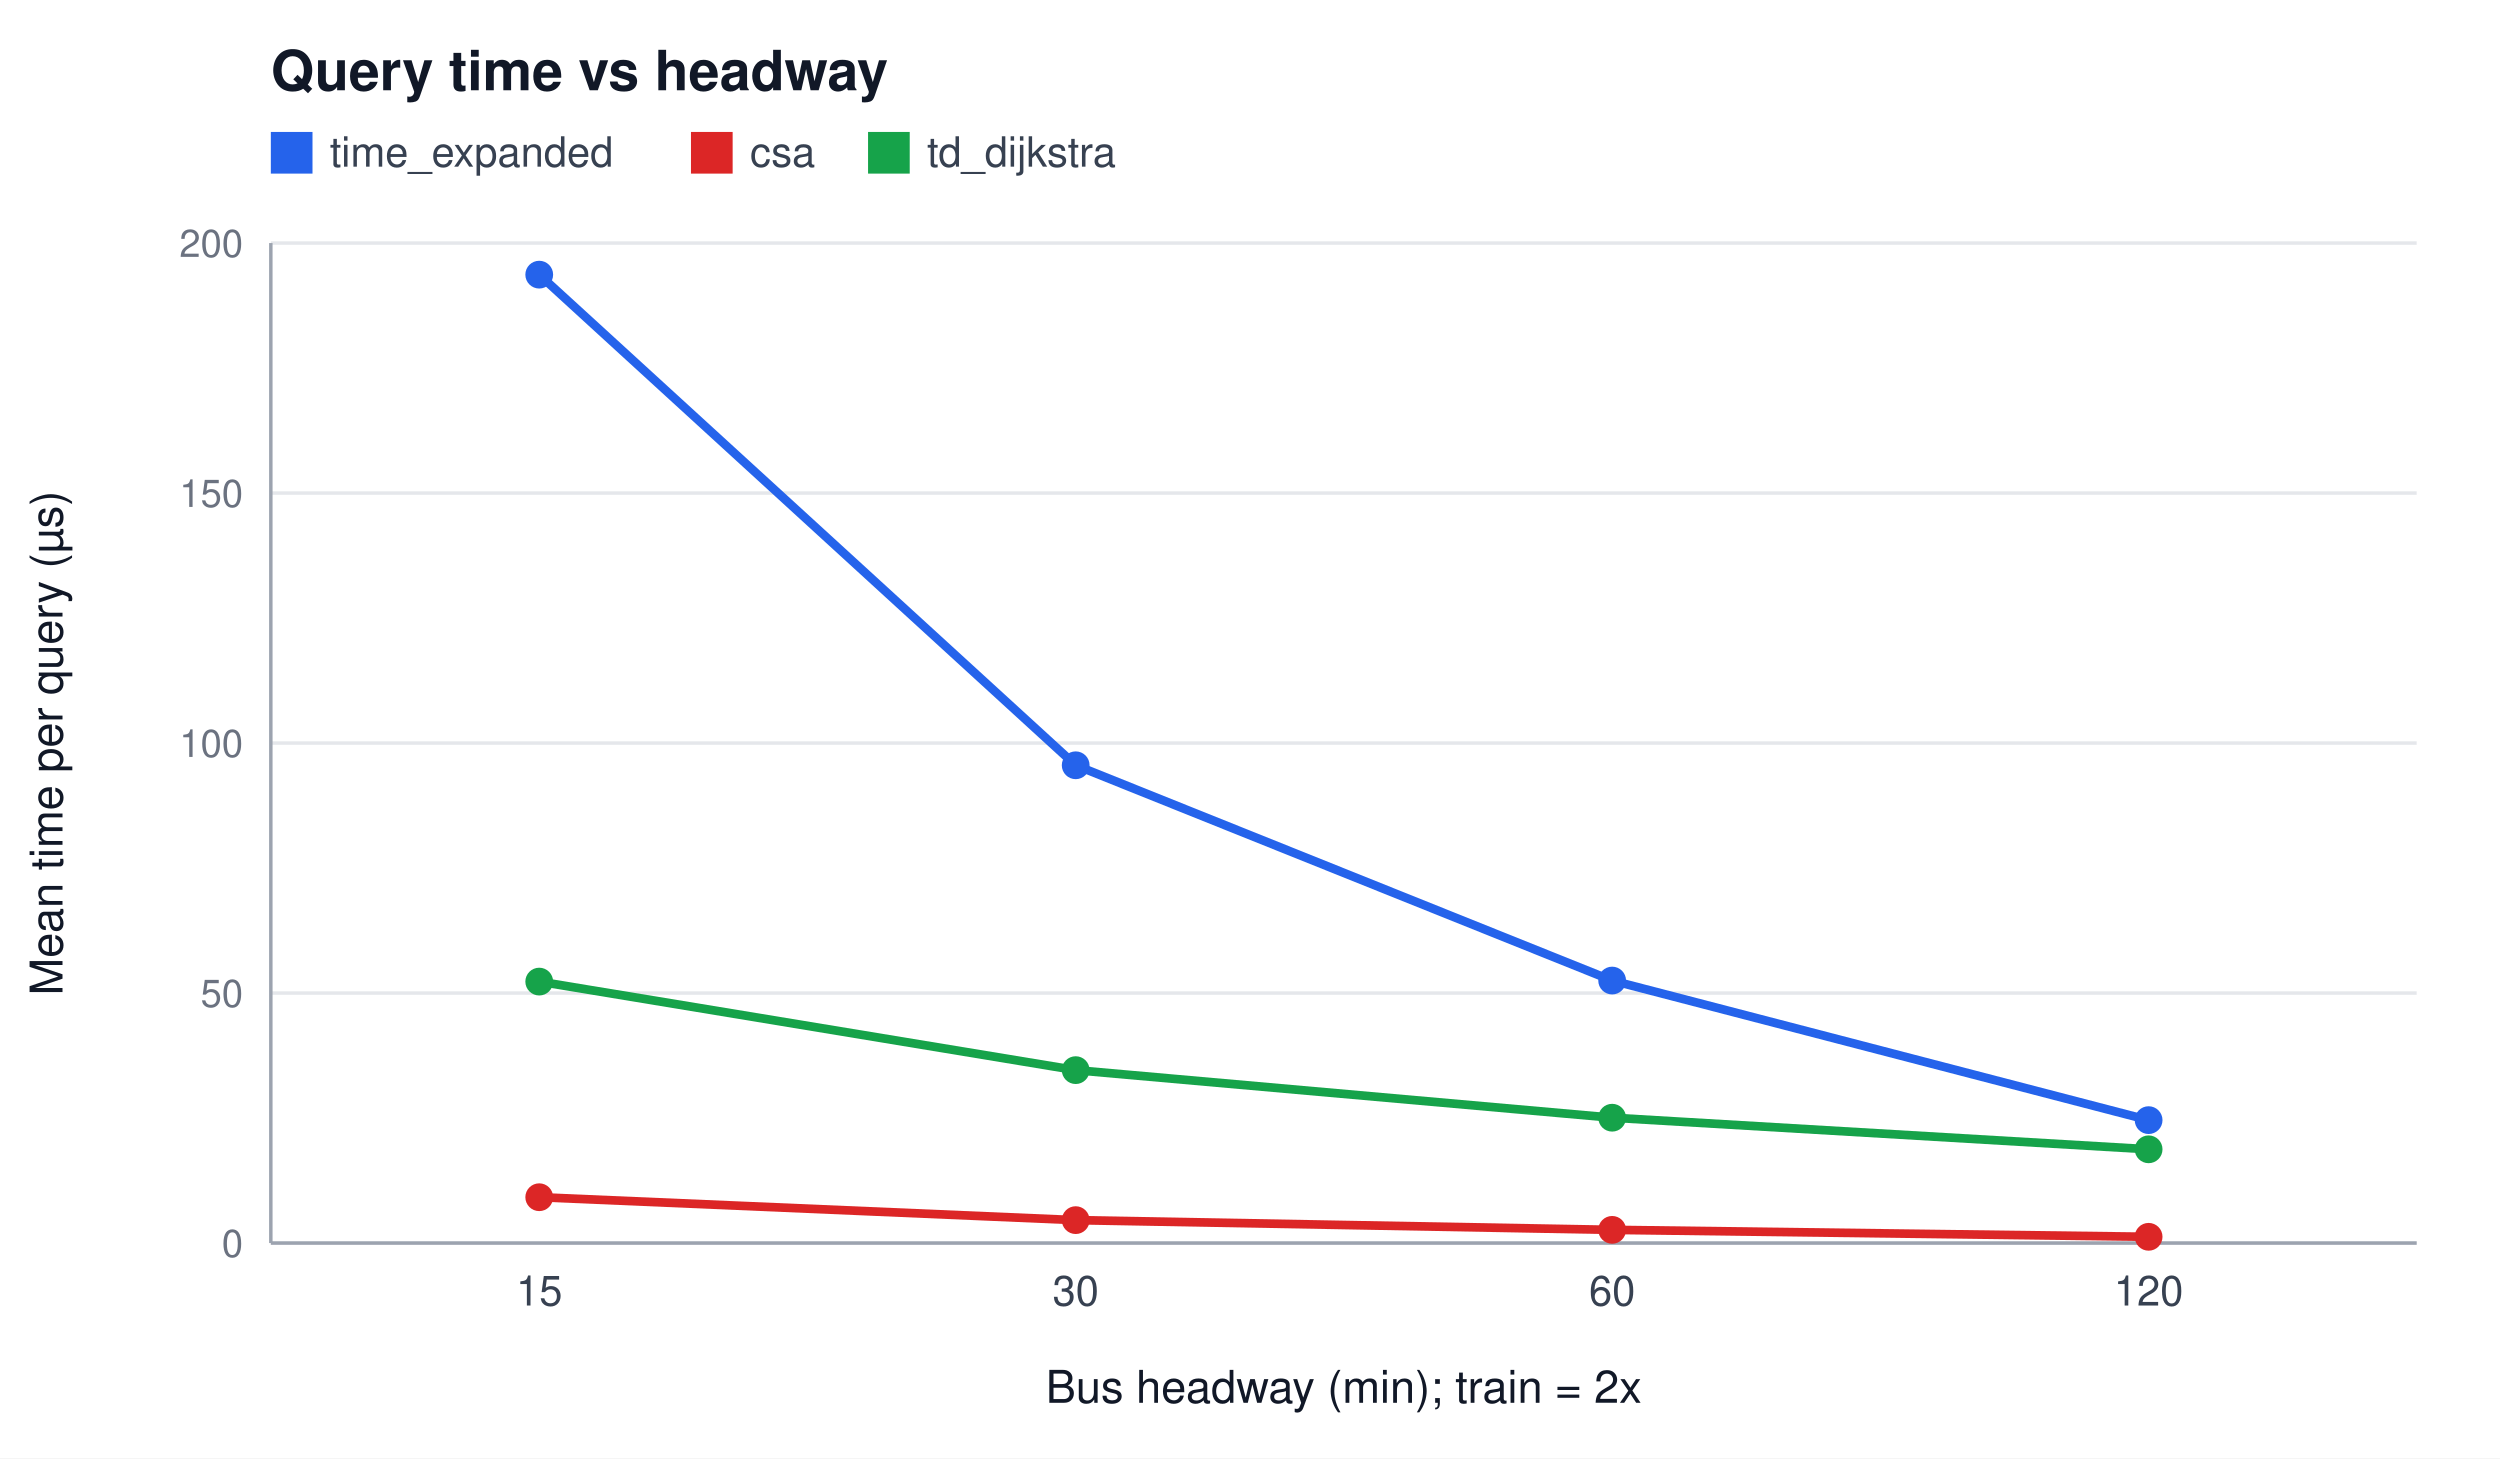
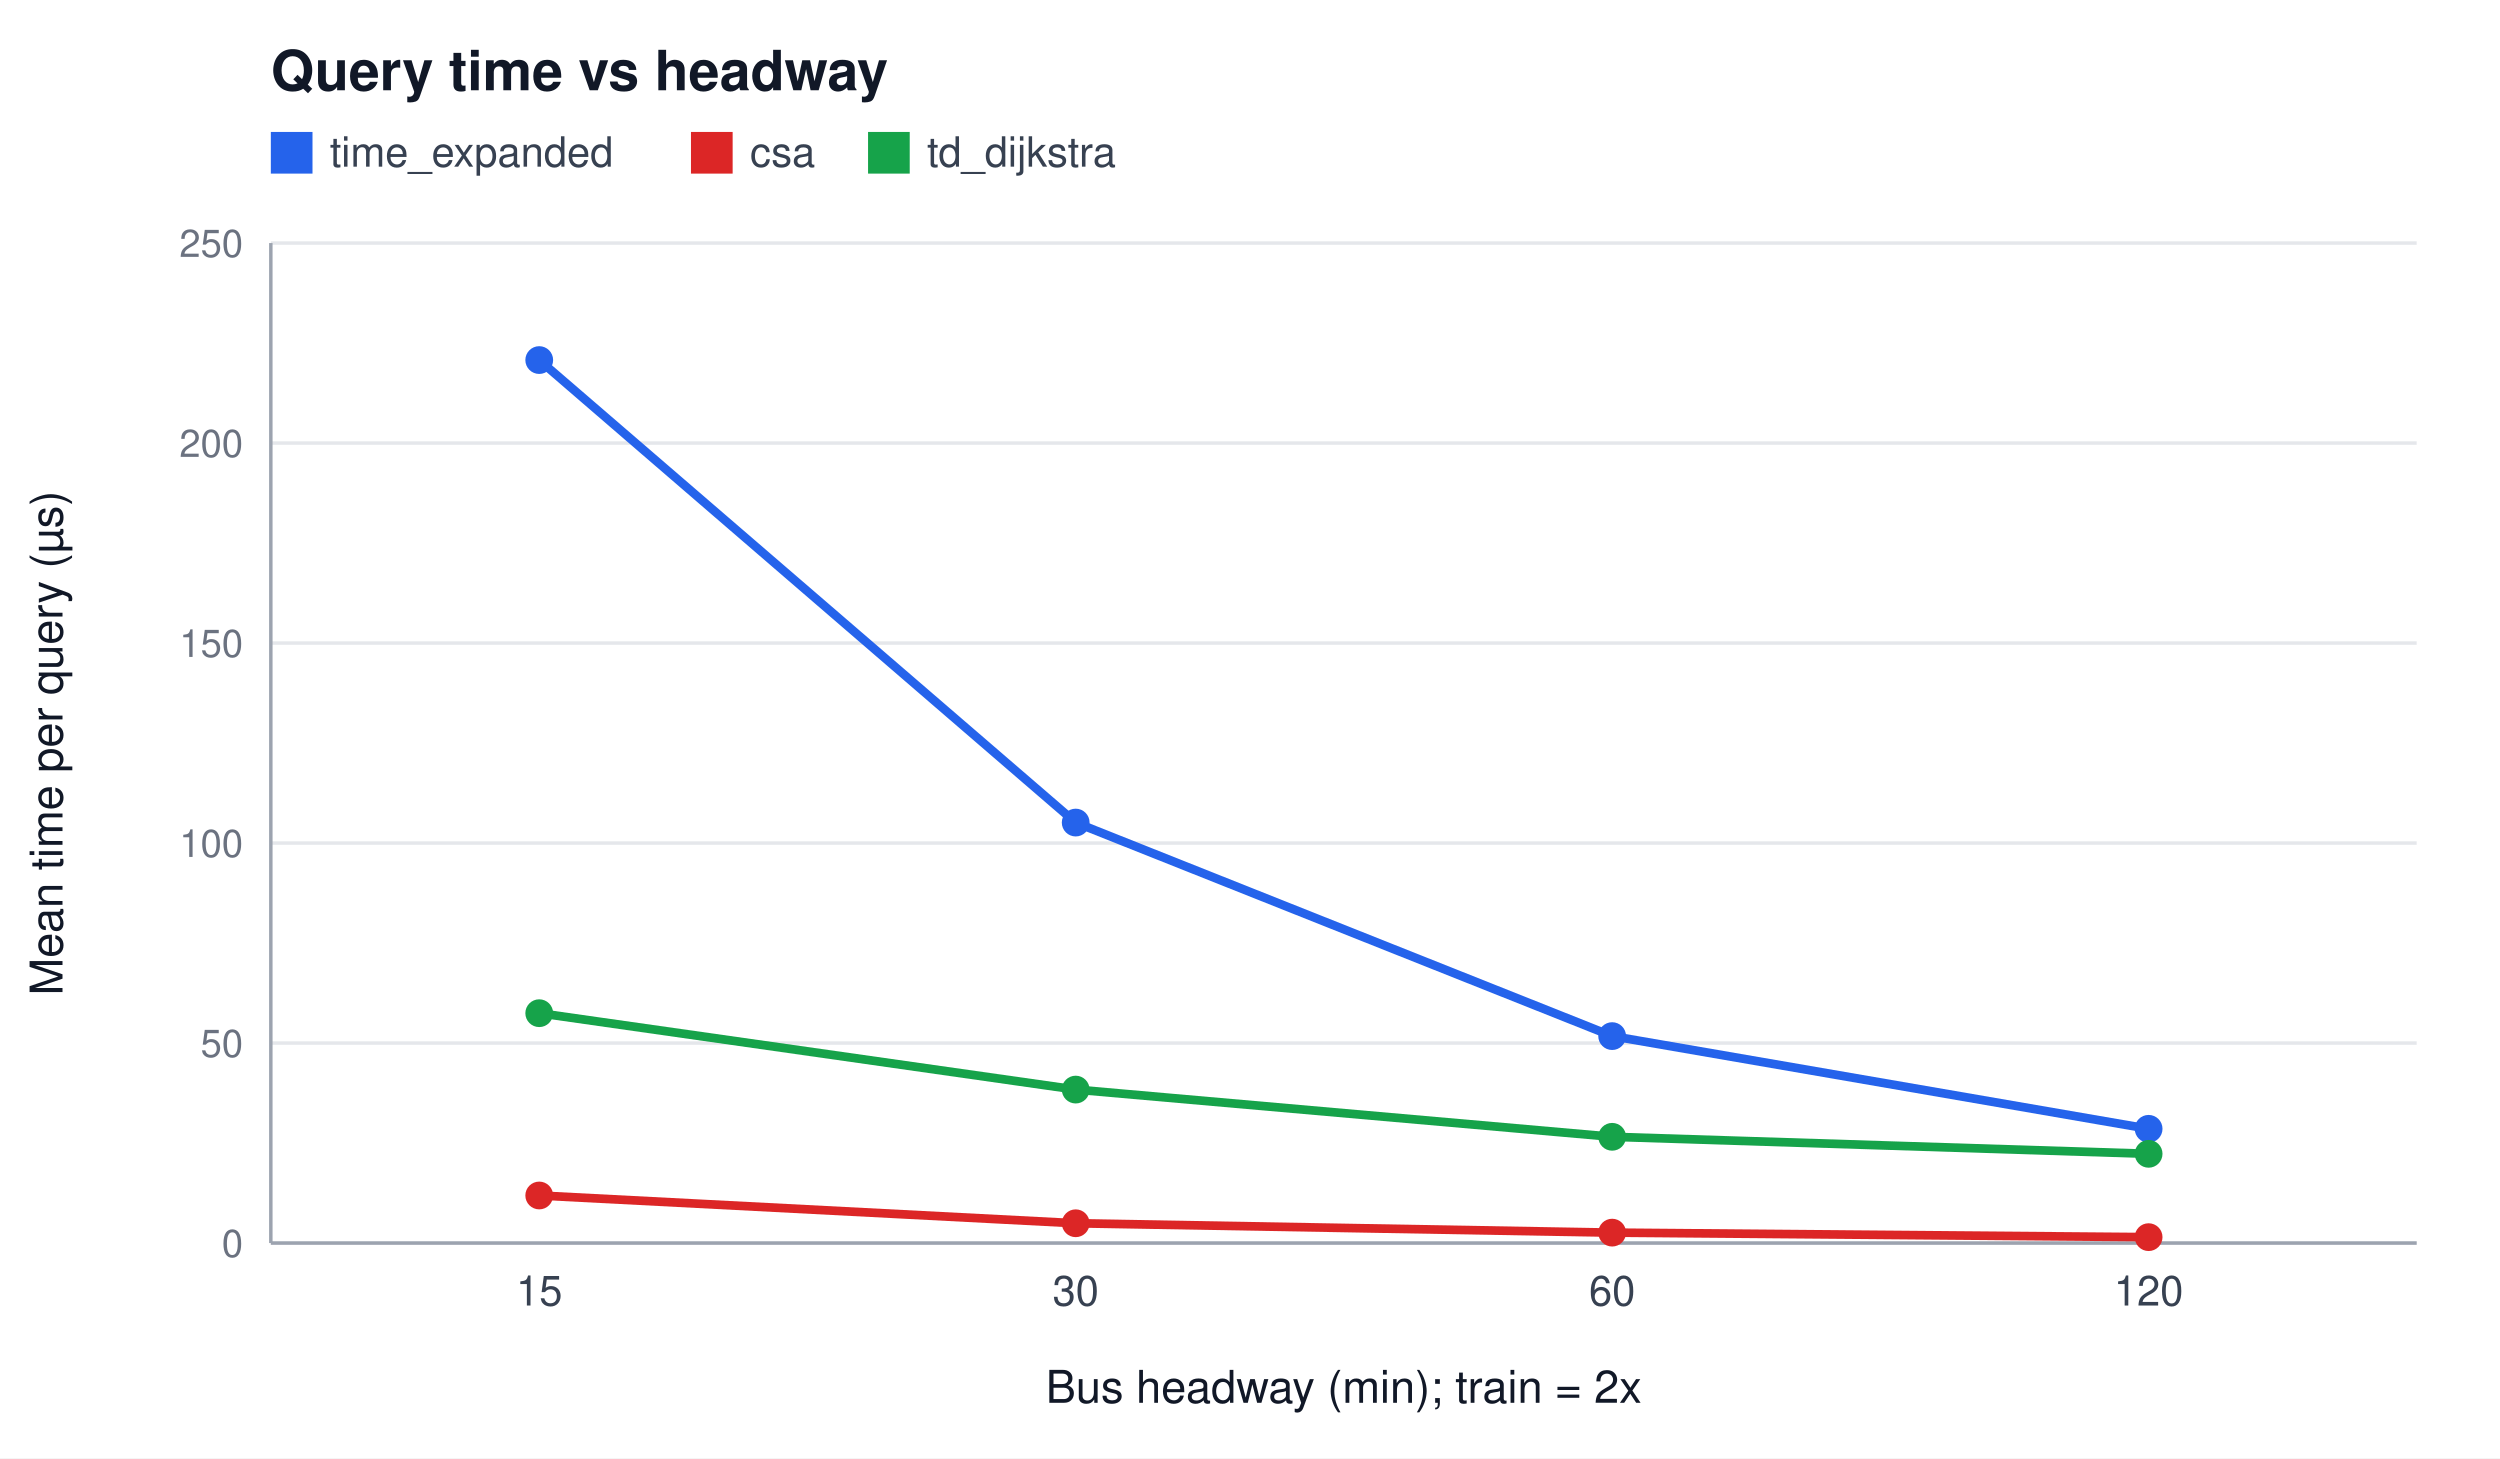
<svg xmlns="http://www.w3.org/2000/svg" width="720" height="420" viewBox="0 0 720 420" font-family="Helvetica, Arial, sans-serif">
  <rect width="100%" height="100%" fill="#ffffff" />
  <text x="78" y="26" font-size="16" font-weight="bold" fill="#111827">Query time vs headway</text>
  <rect x="78.0" y="38" width="12" height="12" fill="#2563eb" />
  <text x="95.0" y="48" font-size="12" fill="#374151">time_expanded</text>
  <rect x="199.0" y="38" width="12" height="12" fill="#dc2626" />
  <text x="216.0" y="48" font-size="12" fill="#374151">csa</text>
  <rect x="250.0" y="38" width="12" height="12" fill="#16a34a" />
  <text x="267.0" y="48" font-size="12" fill="#374151">td_dijkstra</text>
  <line x1="78" x2="696" y1="358.0" y2="358.0" stroke="#e5e7eb" />
  <text x="70" y="362.0" text-anchor="end" font-size="11" fill="#6b7280">0</text>
-   <line x1="78" x2="696" y1="286.0" y2="286.0" stroke="#e5e7eb" />
-   <text x="70" y="290.0" text-anchor="end" font-size="11" fill="#6b7280">50</text>
-   <line x1="78" x2="696" y1="214.0" y2="214.0" stroke="#e5e7eb" />
-   <text x="70" y="218.0" text-anchor="end" font-size="11" fill="#6b7280">100</text>
-   <line x1="78" x2="696" y1="142.0" y2="142.0" stroke="#e5e7eb" />
-   <text x="70" y="146.0" text-anchor="end" font-size="11" fill="#6b7280">150</text>
+   <line x1="78" x2="696" y1="300.4" y2="300.4" stroke="#e5e7eb" />
+   <text x="70" y="304.4" text-anchor="end" font-size="11" fill="#6b7280">50</text>
+   <line x1="78" x2="696" y1="242.8" y2="242.8" stroke="#e5e7eb" />
+   <text x="70" y="246.8" text-anchor="end" font-size="11" fill="#6b7280">100</text>
+   <line x1="78" x2="696" y1="185.2" y2="185.2" stroke="#e5e7eb" />
+   <text x="70" y="189.2" text-anchor="end" font-size="11" fill="#6b7280">150</text>
+   <line x1="78" x2="696" y1="127.6" y2="127.6" stroke="#e5e7eb" />
+   <text x="70" y="131.6" text-anchor="end" font-size="11" fill="#6b7280">200</text>
  <line x1="78" x2="696" y1="70.0" y2="70.0" stroke="#e5e7eb" />
-   <text x="70" y="74.0" text-anchor="end" font-size="11" fill="#6b7280">200</text>
+   <text x="70" y="74.0" text-anchor="end" font-size="11" fill="#6b7280">250</text>
  <line x1="78" x2="78" y1="70" y2="358" stroke="#9ca3af" />
  <line x1="78" x2="696" y1="358" y2="358" stroke="#9ca3af" />
  <text x="155.3" y="376" text-anchor="middle" font-size="12" fill="#374151">15</text>
  <text x="309.8" y="376" text-anchor="middle" font-size="12" fill="#374151">30</text>
  <text x="464.3" y="376" text-anchor="middle" font-size="12" fill="#374151">60</text>
  <text x="618.8" y="376" text-anchor="middle" font-size="12" fill="#374151">120</text>
  <text x="387" y="404" text-anchor="middle" font-size="13" fill="#111827">Bus headway (min); train = 2x</text>
  <text transform="translate(18,214) rotate(-90)" text-anchor="middle" font-size="13" fill="#111827">Mean time per query (µs)</text>
-   <path d="M155.3,79.1 L309.8,220.4 L464.3,282.4 L618.8,322.6" fill="none" stroke="#2563eb" stroke-width="2.5" />
-   <circle cx="155.3" cy="79.1" r="4" fill="#2563eb" />
-   <circle cx="309.8" cy="220.4" r="4" fill="#2563eb" />
-   <circle cx="464.3" cy="282.4" r="4" fill="#2563eb" />
-   <circle cx="618.8" cy="322.6" r="4" fill="#2563eb" />
-   <path d="M155.3,344.8 L309.8,351.4 L464.3,354.2 L618.8,356.2" fill="none" stroke="#dc2626" stroke-width="2.5" />
-   <circle cx="155.3" cy="344.8" r="4" fill="#dc2626" />
-   <circle cx="309.8" cy="351.4" r="4" fill="#dc2626" />
-   <circle cx="464.3" cy="354.2" r="4" fill="#dc2626" />
-   <circle cx="618.8" cy="356.2" r="4" fill="#dc2626" />
-   <path d="M155.3,282.7 L309.8,308.2 L464.3,321.9 L618.8,331.0" fill="none" stroke="#16a34a" stroke-width="2.5" />
-   <circle cx="155.3" cy="282.7" r="4" fill="#16a34a" />
-   <circle cx="309.8" cy="308.2" r="4" fill="#16a34a" />
-   <circle cx="464.3" cy="321.9" r="4" fill="#16a34a" />
-   <circle cx="618.8" cy="331.0" r="4" fill="#16a34a" />
+   <path d="M155.3,103.7 L309.8,236.9 L464.3,298.4 L618.8,325.1" fill="none" stroke="#2563eb" stroke-width="2.5" />
+   <circle cx="155.3" cy="103.7" r="4" fill="#2563eb" />
+   <circle cx="309.8" cy="236.9" r="4" fill="#2563eb" />
+   <circle cx="464.3" cy="298.4" r="4" fill="#2563eb" />
+   <circle cx="618.8" cy="325.1" r="4" fill="#2563eb" />
+   <path d="M155.3,344.3 L309.8,352.3 L464.3,355.0 L618.8,356.3" fill="none" stroke="#dc2626" stroke-width="2.5" />
+   <circle cx="155.3" cy="344.3" r="4" fill="#dc2626" />
+   <circle cx="309.8" cy="352.3" r="4" fill="#dc2626" />
+   <circle cx="464.3" cy="355.0" r="4" fill="#dc2626" />
+   <circle cx="618.8" cy="356.3" r="4" fill="#dc2626" />
+   <path d="M155.3,291.8 L309.8,313.8 L464.3,327.4 L618.8,332.3" fill="none" stroke="#16a34a" stroke-width="2.5" />
+   <circle cx="155.3" cy="291.8" r="4" fill="#16a34a" />
+   <circle cx="309.8" cy="313.8" r="4" fill="#16a34a" />
+   <circle cx="464.3" cy="327.4" r="4" fill="#16a34a" />
+   <circle cx="618.8" cy="332.3" r="4" fill="#16a34a" />
</svg>
